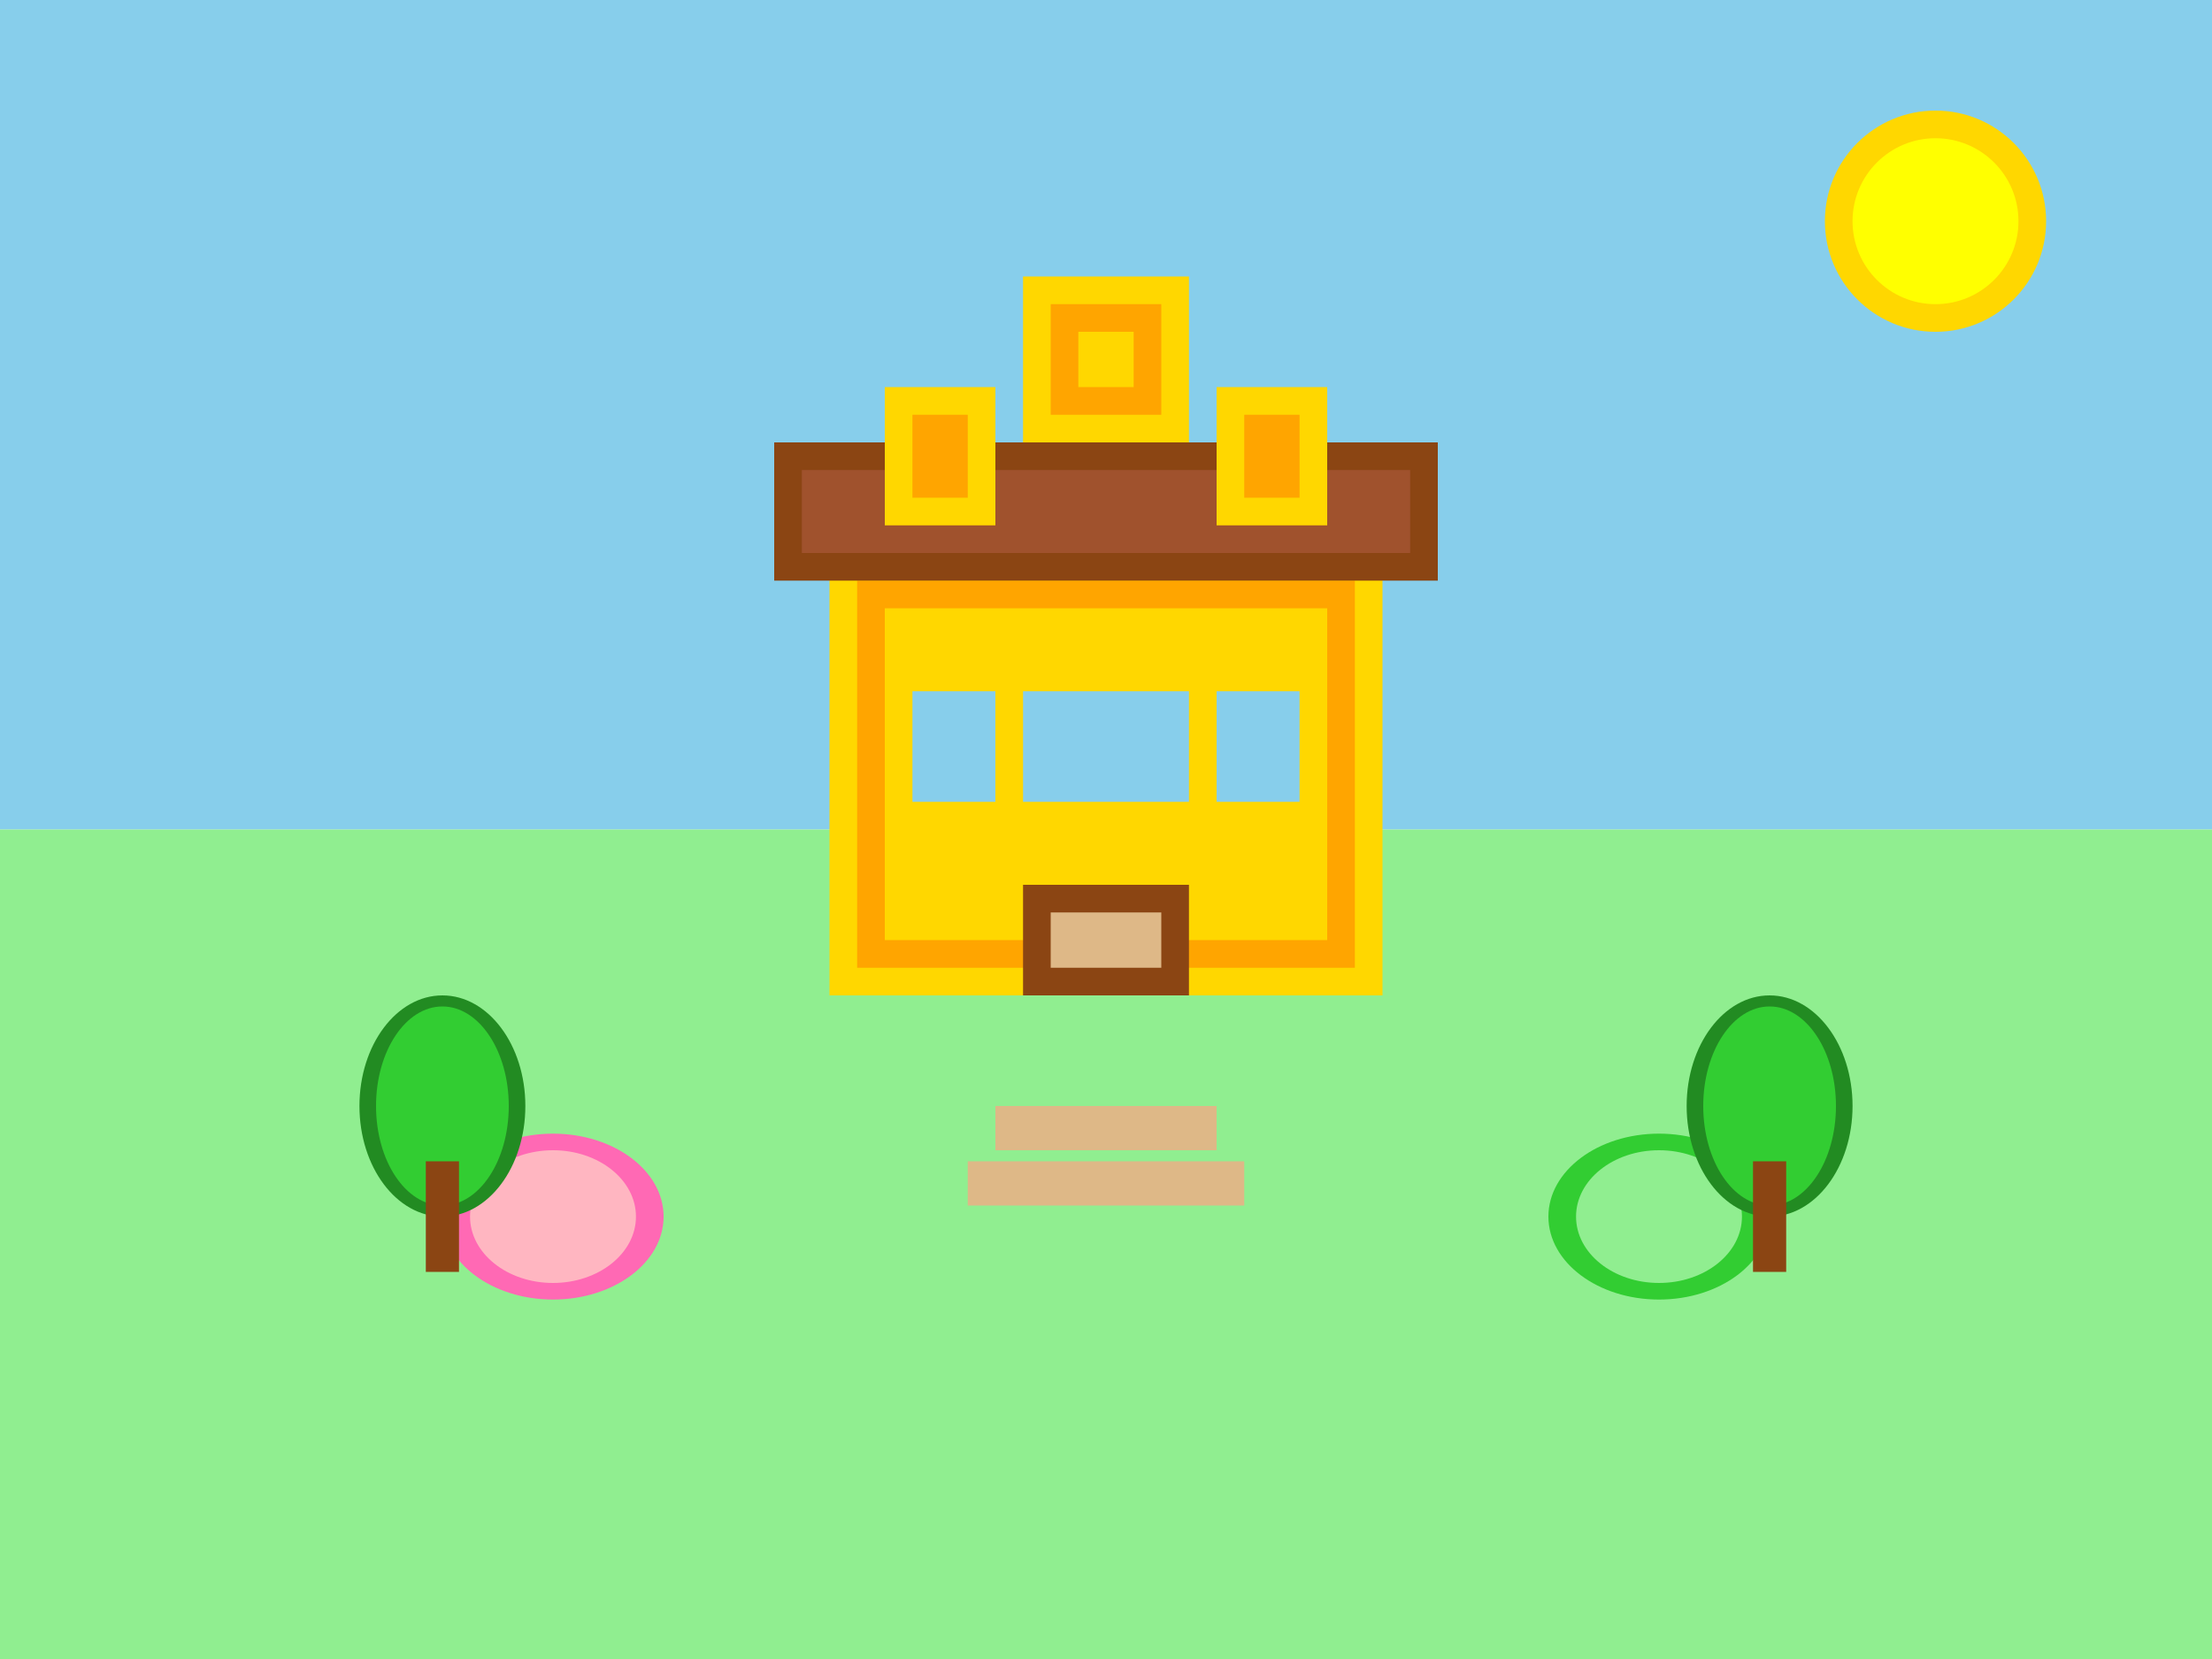
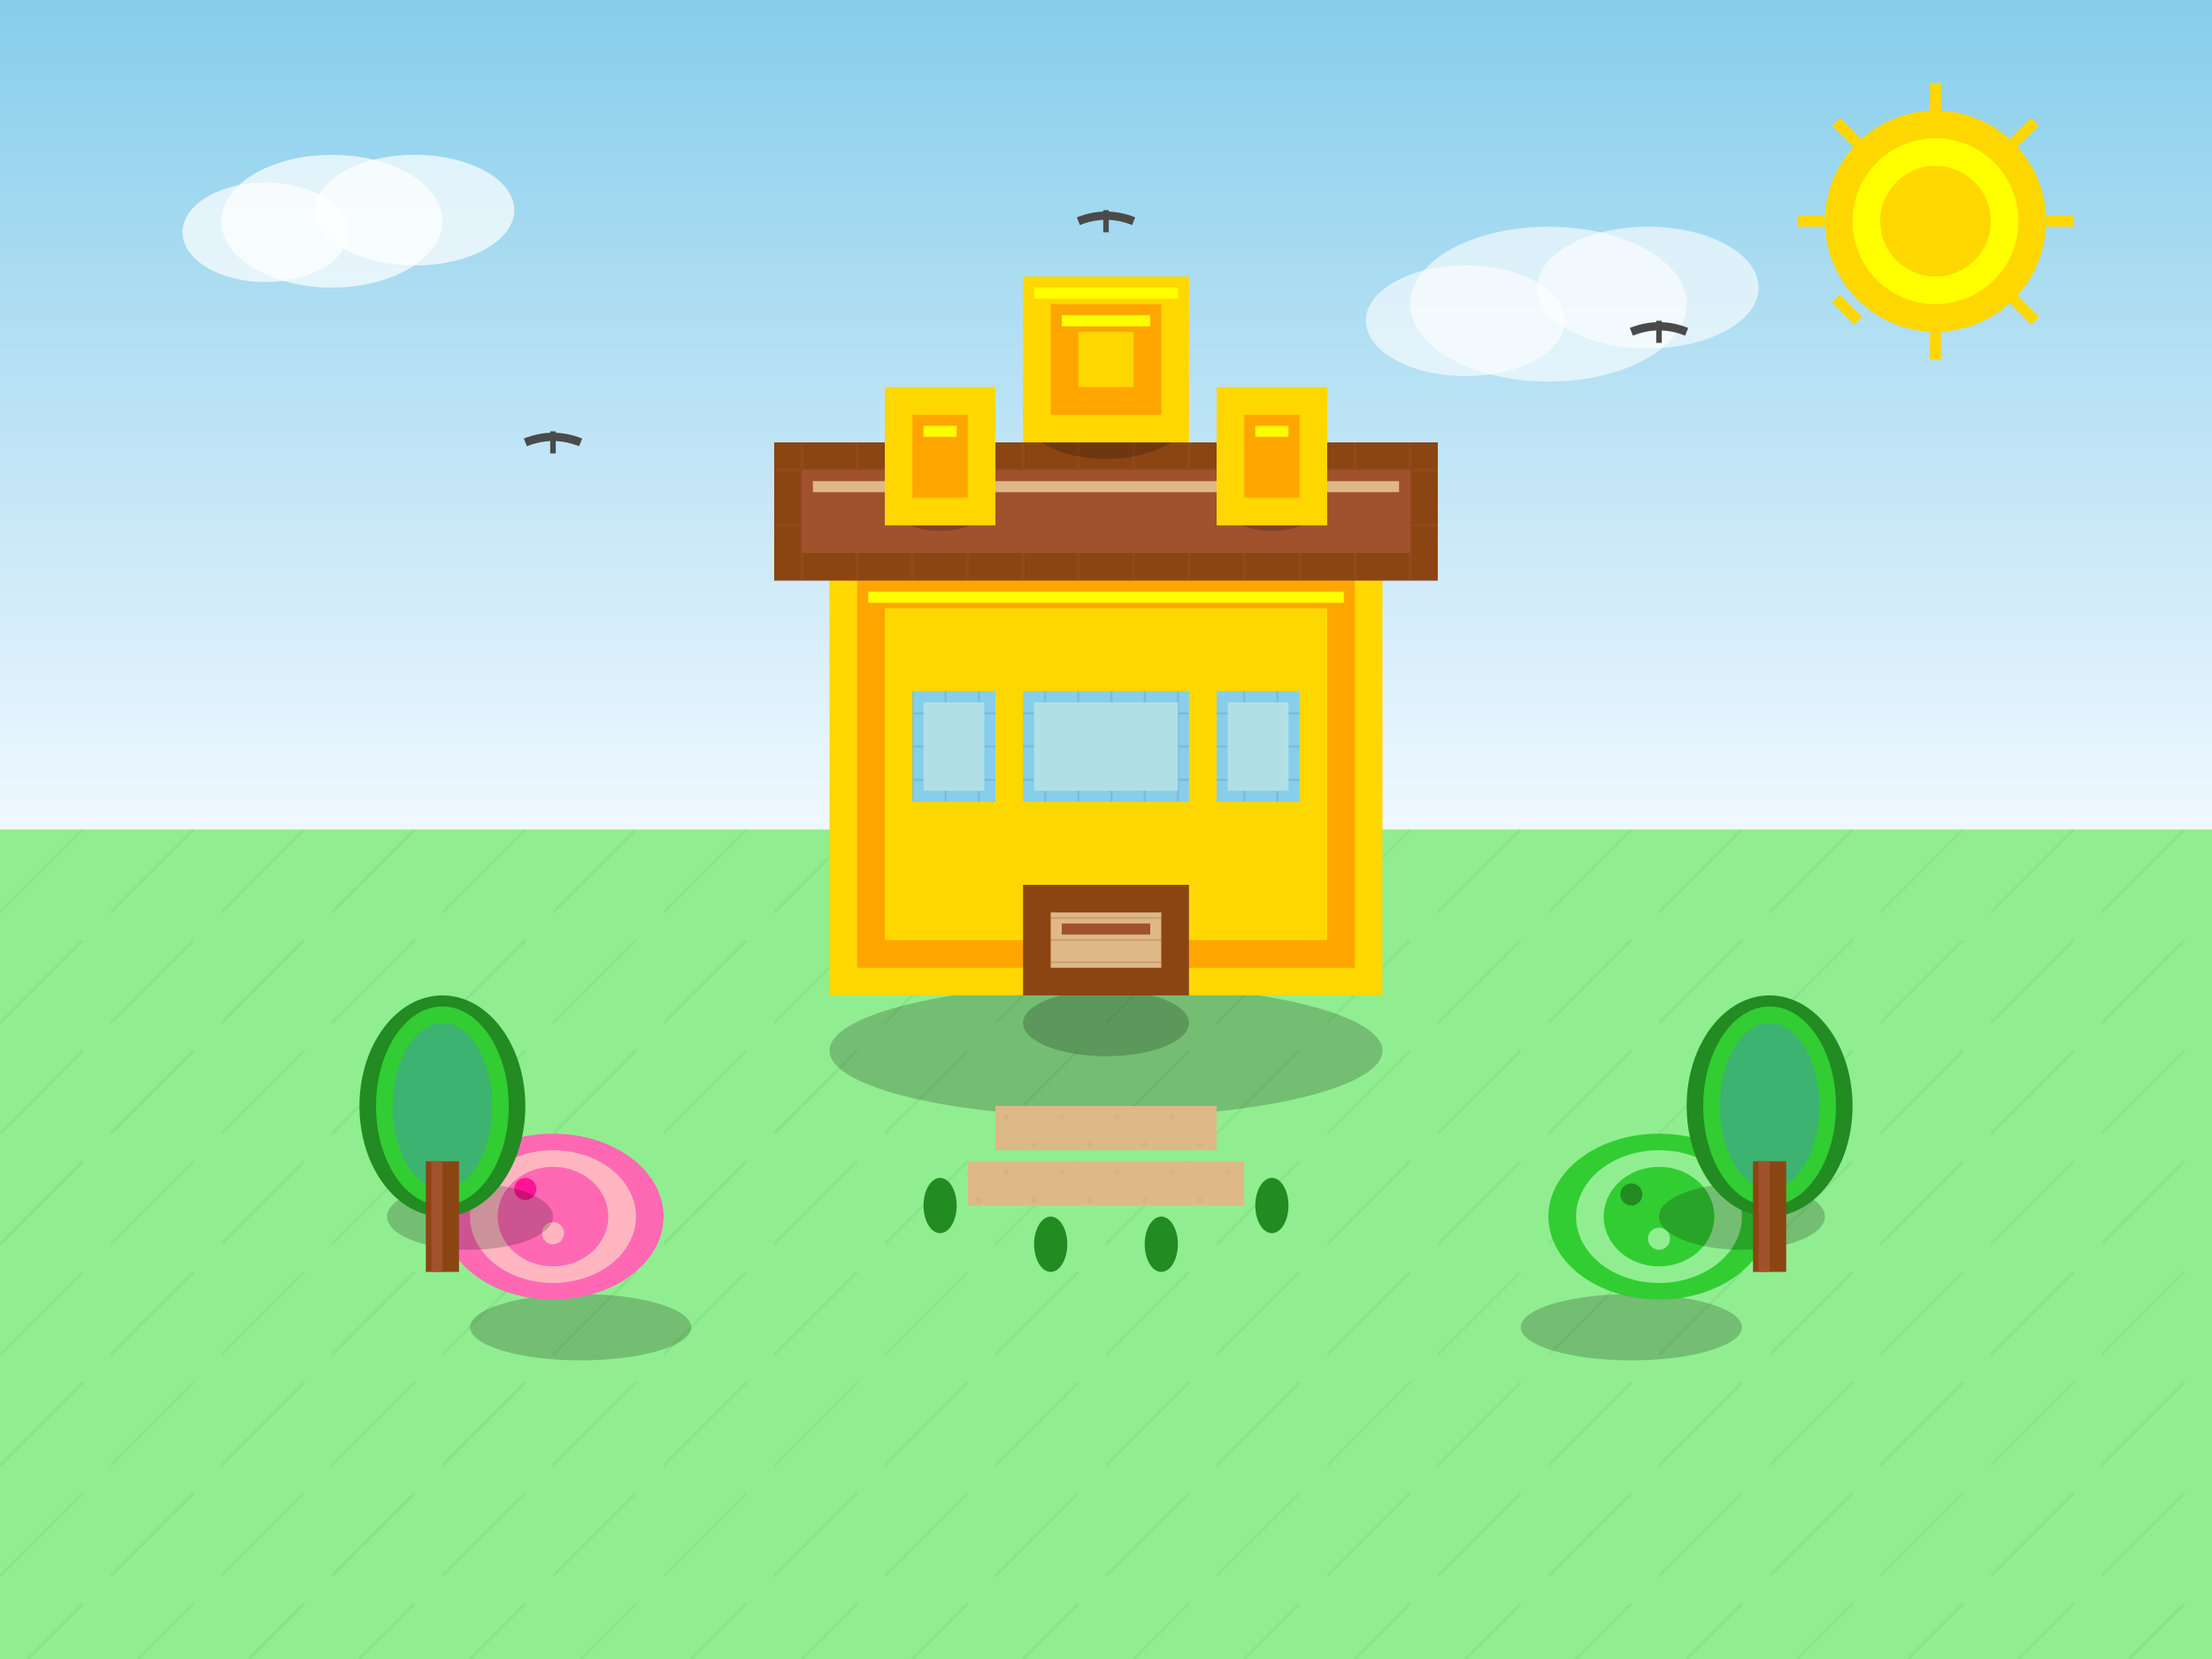
<svg xmlns="http://www.w3.org/2000/svg" width="400" height="300" viewBox="0 0 400 300" fill="none">
  <rect width="400" height="300" fill="#F0F8FF" />
-   <rect x="0" y="0" width="400" height="150" fill="#87CEEB" />
+   <rect x="0" y="0" width="400" height="150" fill="url(#skyGradient)" />
+   <ellipse cx="60" cy="40" rx="20" ry="12" fill="#FFFFFF" opacity="0.7" />
+   <ellipse cx="75" cy="38" rx="18" ry="10" fill="#FFFFFF" opacity="0.7" />
+   <ellipse cx="48" cy="42" rx="15" ry="9" fill="#FFFFFF" opacity="0.7" />
+   <ellipse cx="280" cy="55" rx="25" ry="14" fill="#FFFFFF" opacity="0.6" />
+   <ellipse cx="298" cy="52" rx="20" ry="11" fill="#FFFFFF" opacity="0.6" />
+   <ellipse cx="265" cy="58" rx="18" ry="10" fill="#FFFFFF" opacity="0.6" />
  <rect x="0" y="150" width="400" height="150" fill="#90EE90" />
+   <rect x="0" y="150" width="400" height="150" fill="url(#grassTexture)" opacity="0.3" />
+   <ellipse cx="200" cy="190" rx="50" ry="12" fill="#000000" opacity="0.2" />
  <rect x="150" y="100" width="100" height="80" fill="#FFD700" />
  <rect x="155" y="105" width="90" height="70" fill="#FFA500" />
  <rect x="160" y="110" width="80" height="60" fill="#FFD700" />
+   <rect x="152" y="102" width="96" height="2" fill="#FFFF00" />
+   <rect x="157" y="107" width="86" height="2" fill="#FFFF00" />
  <rect x="140" y="80" width="120" height="25" fill="#8B4513" />
+   <rect x="140" y="80" width="120" height="25" fill="url(#roofTexture)" opacity="0.3" />
  <rect x="145" y="85" width="110" height="15" fill="#A0522D" />
+   <rect x="147" y="87" width="106" height="2" fill="#DEB887" />
+   <ellipse cx="200" cy="75" rx="15" ry="8" fill="#000000" opacity="0.2" />
  <rect x="185" y="50" width="30" height="30" fill="#FFD700" />
  <rect x="190" y="55" width="20" height="20" fill="#FFA500" />
  <rect x="195" y="60" width="10" height="10" fill="#FFD700" />
+   <rect x="187" y="52" width="26" height="2" fill="#FFFF00" />
+   <rect x="192" y="57" width="16" height="2" fill="#FFFF00" />
+   <ellipse cx="170" cy="90" rx="10" ry="6" fill="#000000" opacity="0.2" />
+   <ellipse cx="230" cy="90" rx="10" ry="6" fill="#000000" opacity="0.2" />
  <rect x="160" y="70" width="20" height="25" fill="#FFD700" />
  <rect x="165" y="75" width="10" height="15" fill="#FFA500" />
+   <rect x="167" y="77" width="6" height="2" fill="#FFFF00" />
  <rect x="220" y="70" width="20" height="25" fill="#FFD700" />
  <rect x="225" y="75" width="10" height="15" fill="#FFA500" />
+   <rect x="227" y="77" width="6" height="2" fill="#FFFF00" />
+   <ellipse cx="200" cy="185" rx="15" ry="6" fill="#000000" opacity="0.2" />
  <rect x="185" y="160" width="30" height="20" fill="#8B4513" />
  <rect x="190" y="165" width="20" height="10" fill="#DEB887" />
+   <rect x="190" y="165" width="20" height="10" fill="url(#woodTexture)" opacity="0.3" />
+   <rect x="192" y="167" width="16" height="2" fill="#A0522D" />
  <rect x="165" y="125" width="15" height="20" fill="#87CEEB" />
+   <rect x="165" y="125" width="15" height="20" fill="url(#windowTexture)" opacity="0.3" />
+   <rect x="167" y="127" width="11" height="16" fill="#B0E0E6" />
  <rect x="220" y="125" width="15" height="20" fill="#87CEEB" />
+   <rect x="220" y="125" width="15" height="20" fill="url(#windowTexture)" opacity="0.3" />
+   <rect x="222" y="127" width="11" height="16" fill="#B0E0E6" />
  <rect x="185" y="125" width="30" height="20" fill="#87CEEB" />
+   <rect x="185" y="125" width="30" height="20" fill="url(#windowTexture)" opacity="0.3" />
+   <rect x="187" y="127" width="26" height="16" fill="#B0E0E6" />
+   <ellipse cx="105" cy="240" rx="20" ry="6" fill="#000000" opacity="0.2" />
+   <ellipse cx="295" cy="240" rx="20" ry="6" fill="#000000" opacity="0.2" />
  <ellipse cx="100" cy="220" rx="20" ry="15" fill="#FF69B4" />
  <ellipse cx="100" cy="220" rx="15" ry="12" fill="#FFB6C1" />
+   <ellipse cx="100" cy="220" rx="10" ry="9" fill="#FF69B4" />
+   <circle cx="95" cy="215" r="2" fill="#FF1493" />
+   <circle cx="105" cy="218" r="2" fill="#FF69B4" />
+   <circle cx="100" cy="223" r="2" fill="#FFB6C1" />
  <ellipse cx="300" cy="220" rx="20" ry="15" fill="#32CD32" />
  <ellipse cx="300" cy="220" rx="15" ry="12" fill="#90EE90" />
+   <ellipse cx="300" cy="220" rx="10" ry="9" fill="#32CD32" />
+   <circle cx="295" cy="216" r="2" fill="#228B22" />
+   <circle cx="305" cy="219" r="2" fill="#32CD32" />
+   <circle cx="300" cy="224" r="2" fill="#90EE90" />
+   <ellipse cx="85" cy="220" rx="15" ry="6" fill="#000000" opacity="0.2" />
+   <ellipse cx="315" cy="220" rx="15" ry="6" fill="#000000" opacity="0.2" />
  <ellipse cx="80" cy="200" rx="15" ry="20" fill="#228B22" />
  <ellipse cx="80" cy="200" rx="12" ry="18" fill="#32CD32" />
+   <ellipse cx="80" cy="200" rx="9" ry="15" fill="#3CB371" />
  <rect x="77" y="210" width="6" height="20" fill="#8B4513" />
+   <rect x="78" y="210" width="2" height="20" fill="#A0522D" />
  <ellipse cx="320" cy="200" rx="15" ry="20" fill="#228B22" />
  <ellipse cx="320" cy="200" rx="12" ry="18" fill="#32CD32" />
+   <ellipse cx="320" cy="200" rx="9" ry="15" fill="#3CB371" />
  <rect x="317" y="210" width="6" height="20" fill="#8B4513" />
+   <rect x="318" y="210" width="2" height="20" fill="#A0522D" />
  <rect x="180" y="200" width="40" height="8" fill="#DEB887" />
+   <rect x="180" y="200" width="40" height="8" fill="url(#pathTexture)" opacity="0.3" />
  <rect x="175" y="210" width="50" height="8" fill="#DEB887" />
+   <rect x="175" y="210" width="50" height="8" fill="url(#pathTexture)" opacity="0.3" />
+   <ellipse cx="170" cy="218" rx="3" ry="5" fill="#228B22" />
+   <ellipse cx="230" cy="218" rx="3" ry="5" fill="#228B22" />
+   <ellipse cx="190" cy="225" rx="3" ry="5" fill="#228B22" />
+   <ellipse cx="210" cy="225" rx="3" ry="5" fill="#228B22" />
  <circle cx="350" cy="40" r="20" fill="#FFD700" />
  <circle cx="350" cy="40" r="15" fill="#FFFF00" />
-   <ellipse cx="100" cy="80" rx="5" ry="3" fill="#87CEEB" />
-   <ellipse cx="300" cy="60" rx="5" ry="3" fill="#87CEEB" />
-   <ellipse cx="200" cy="40" rx="5" ry="3" fill="#87CEEB" />
+   <circle cx="350" cy="40" r="10" fill="#FFD700" />
+   <line x1="350" y1="15" x2="350" y2="20" stroke="#FFD700" stroke-width="2" />
+   <line x1="350" y1="60" x2="350" y2="65" stroke="#FFD700" stroke-width="2" />
+   <line x1="325" y1="40" x2="330" y2="40" stroke="#FFD700" stroke-width="2" />
+   <line x1="370" y1="40" x2="375" y2="40" stroke="#FFD700" stroke-width="2" />
+   <line x1="332" y1="22" x2="336" y2="26" stroke="#FFD700" stroke-width="2" />
+   <line x1="364" y1="54" x2="368" y2="58" stroke="#FFD700" stroke-width="2" />
+   <line x1="364" y1="26" x2="368" y2="22" stroke="#FFD700" stroke-width="2" />
+   <line x1="332" y1="54" x2="336" y2="58" stroke="#FFD700" stroke-width="2" />
+   <path d="M 95 80 Q 100 78 105 80" stroke="#4A4A4A" stroke-width="1.5" fill="none" />
+   <path d="M 100 82 L 100 78" stroke="#4A4A4A" stroke-width="1" fill="none" />
+   <path d="M 295 60 Q 300 58 305 60" stroke="#4A4A4A" stroke-width="1.5" fill="none" />
+   <path d="M 300 62 L 300 58" stroke="#4A4A4A" stroke-width="1" fill="none" />
+   <path d="M 195 40 Q 200 38 205 40" stroke="#4A4A4A" stroke-width="1.5" fill="none" />
+   <path d="M 200 42 L 200 38" stroke="#4A4A4A" stroke-width="1" fill="none" />
+   <defs>
+     <linearGradient id="skyGradient" x1="0%" y1="0%" x2="0%" y2="100%">
+       <stop offset="0%" style="stop-color:#87CEEB;stop-opacity:1" />
+       <stop offset="100%" style="stop-color:#F0F8FF;stop-opacity:1" />
+     </linearGradient>
+     <pattern id="grassTexture" x="0" y="0" width="20" height="20" patternUnits="userSpaceOnUse">
+       <line x1="0" y1="5" x2="5" y2="0" stroke="#70D070" stroke-width="0.5" />
+       <line x1="10" y1="15" x2="15" y2="10" stroke="#70D070" stroke-width="0.5" />
+       <line x1="5" y1="20" x2="10" y2="15" stroke="#70D070" stroke-width="0.5" />
+     </pattern>
+     <pattern id="roofTexture" x="0" y="0" width="10" height="10" patternUnits="userSpaceOnUse">
+       <line x1="0" y1="5" x2="10" y2="5" stroke="#A0522D" stroke-width="0.5" />
+       <line x1="5" y1="0" x2="5" y2="10" stroke="#A0522D" stroke-width="0.5" />
+     </pattern>
+     <pattern id="woodTexture" x="0" y="0" width="8" height="8" patternUnits="userSpaceOnUse">
+       <line x1="0" y1="2" x2="8" y2="2" stroke="#A0522D" stroke-width="0.3" />
+       <line x1="0" y1="6" x2="8" y2="6" stroke="#A0522D" stroke-width="0.3" />
+     </pattern>
+     <pattern id="windowTexture" x="0" y="0" width="6" height="6" patternUnits="userSpaceOnUse">
+       <line x1="0" y1="3" x2="6" y2="3" stroke="#4682B4" stroke-width="0.3" />
+       <line x1="3" y1="0" x2="3" y2="6" stroke="#4682B4" stroke-width="0.3" />
+     </pattern>
+     <pattern id="pathTexture" x="0" y="0" width="10" height="10" patternUnits="userSpaceOnUse">
+       <circle cx="2" cy="2" r="0.5" fill="#C4A574" />
+       <circle cx="7" cy="7" r="0.5" fill="#C4A574" />
+     </pattern>
+   </defs>
</svg>
